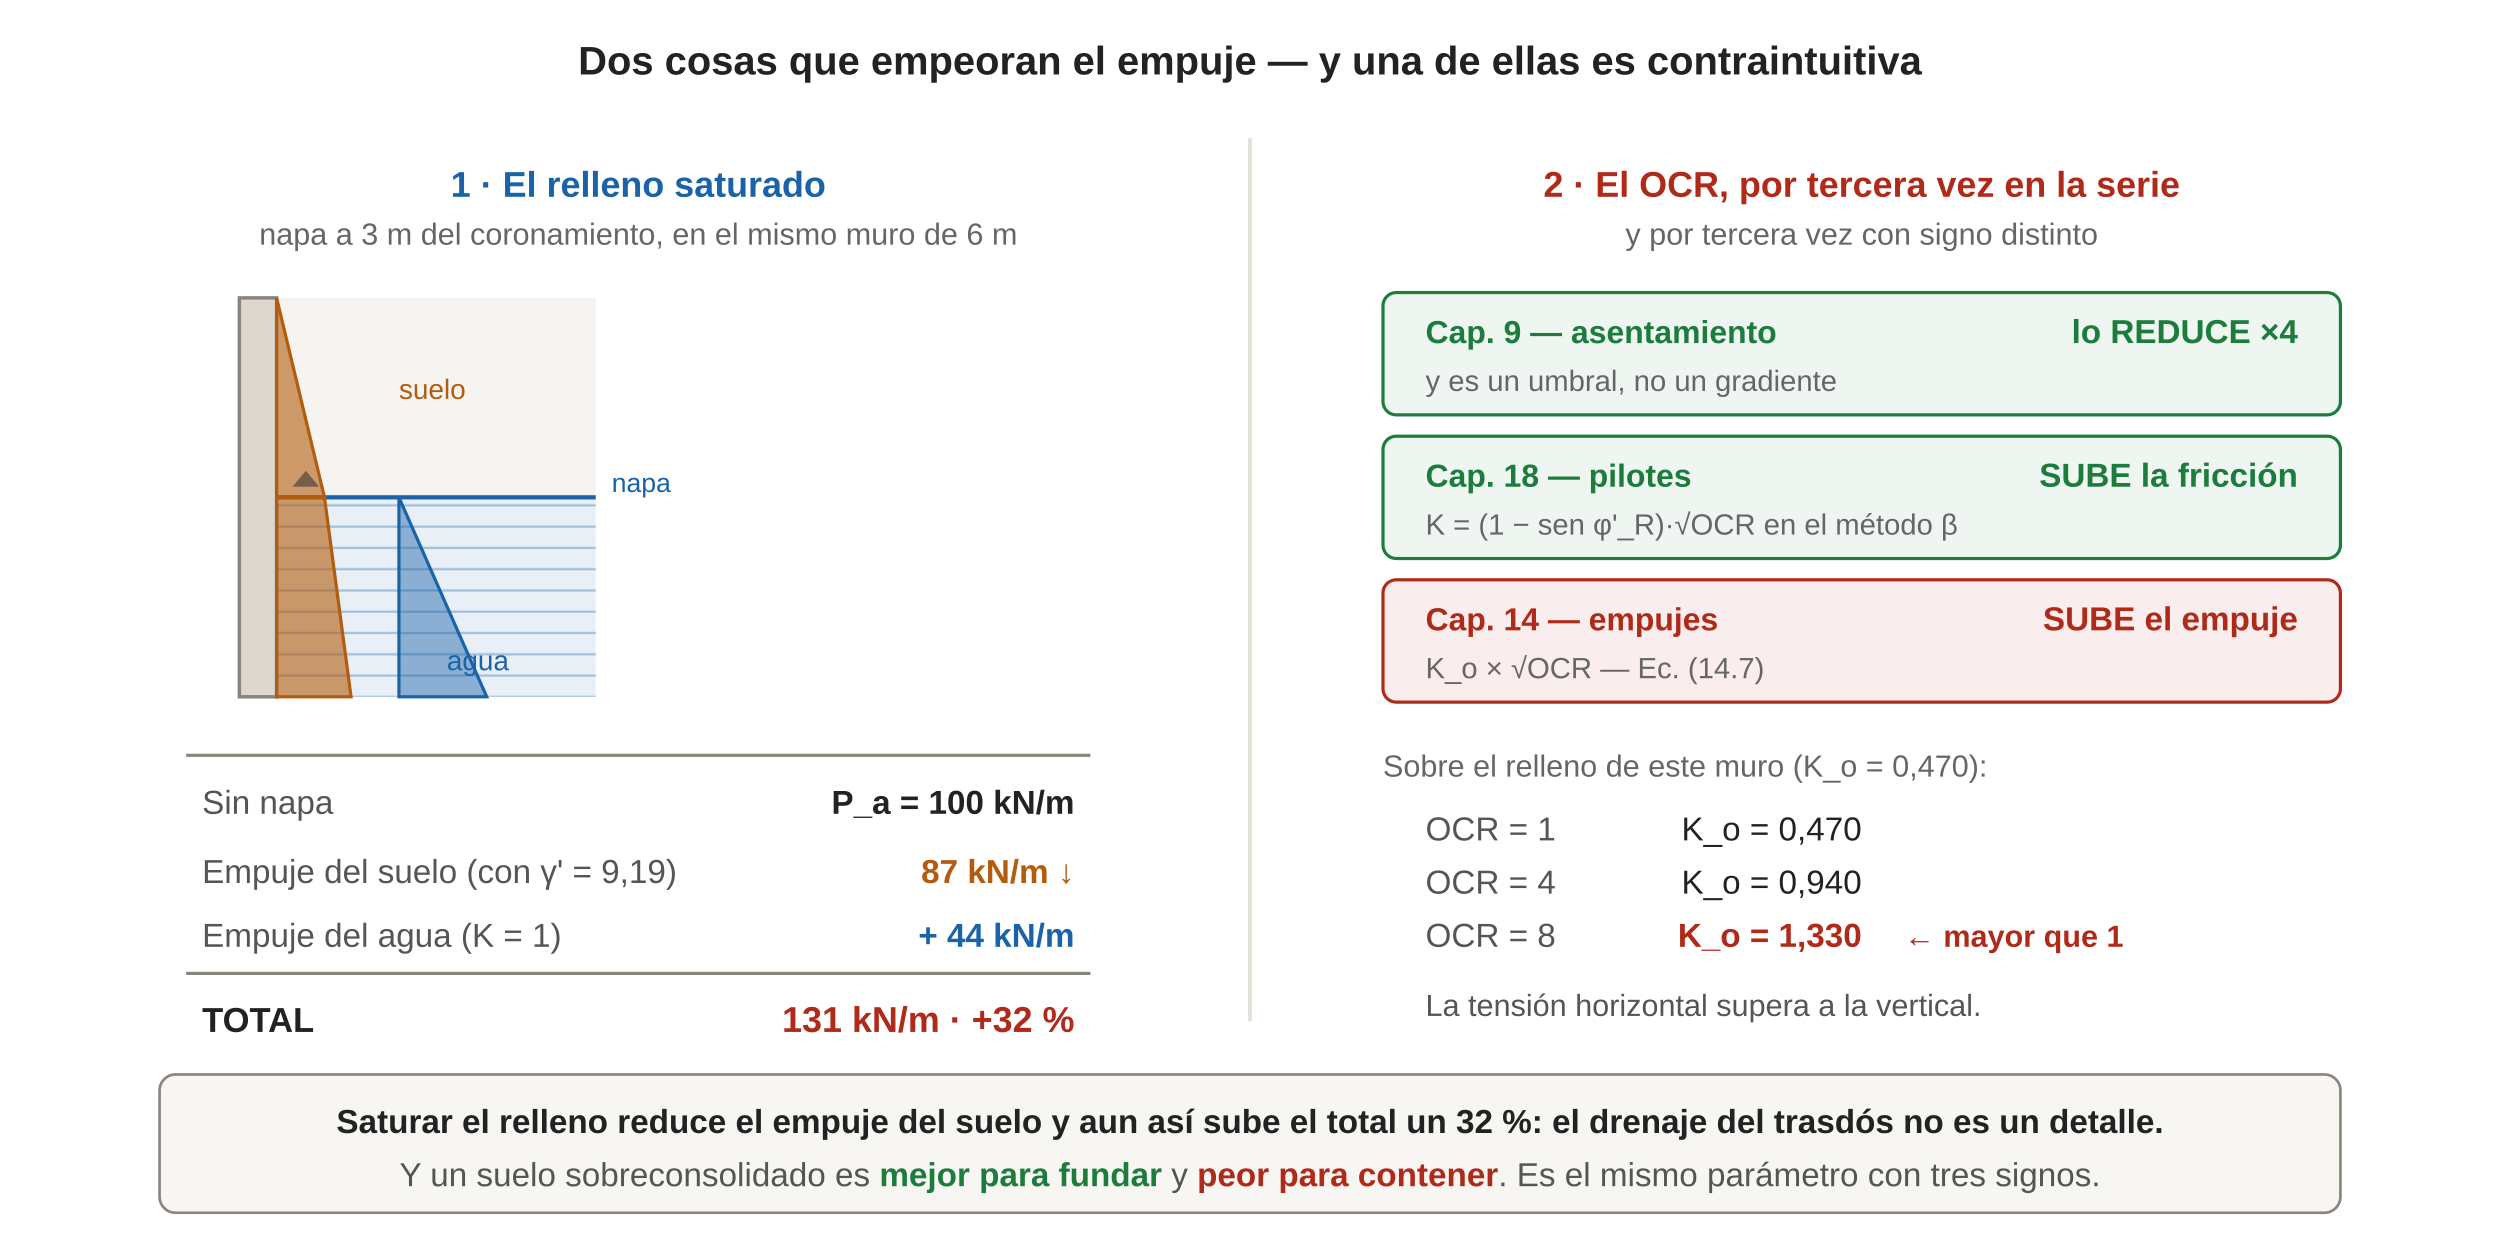
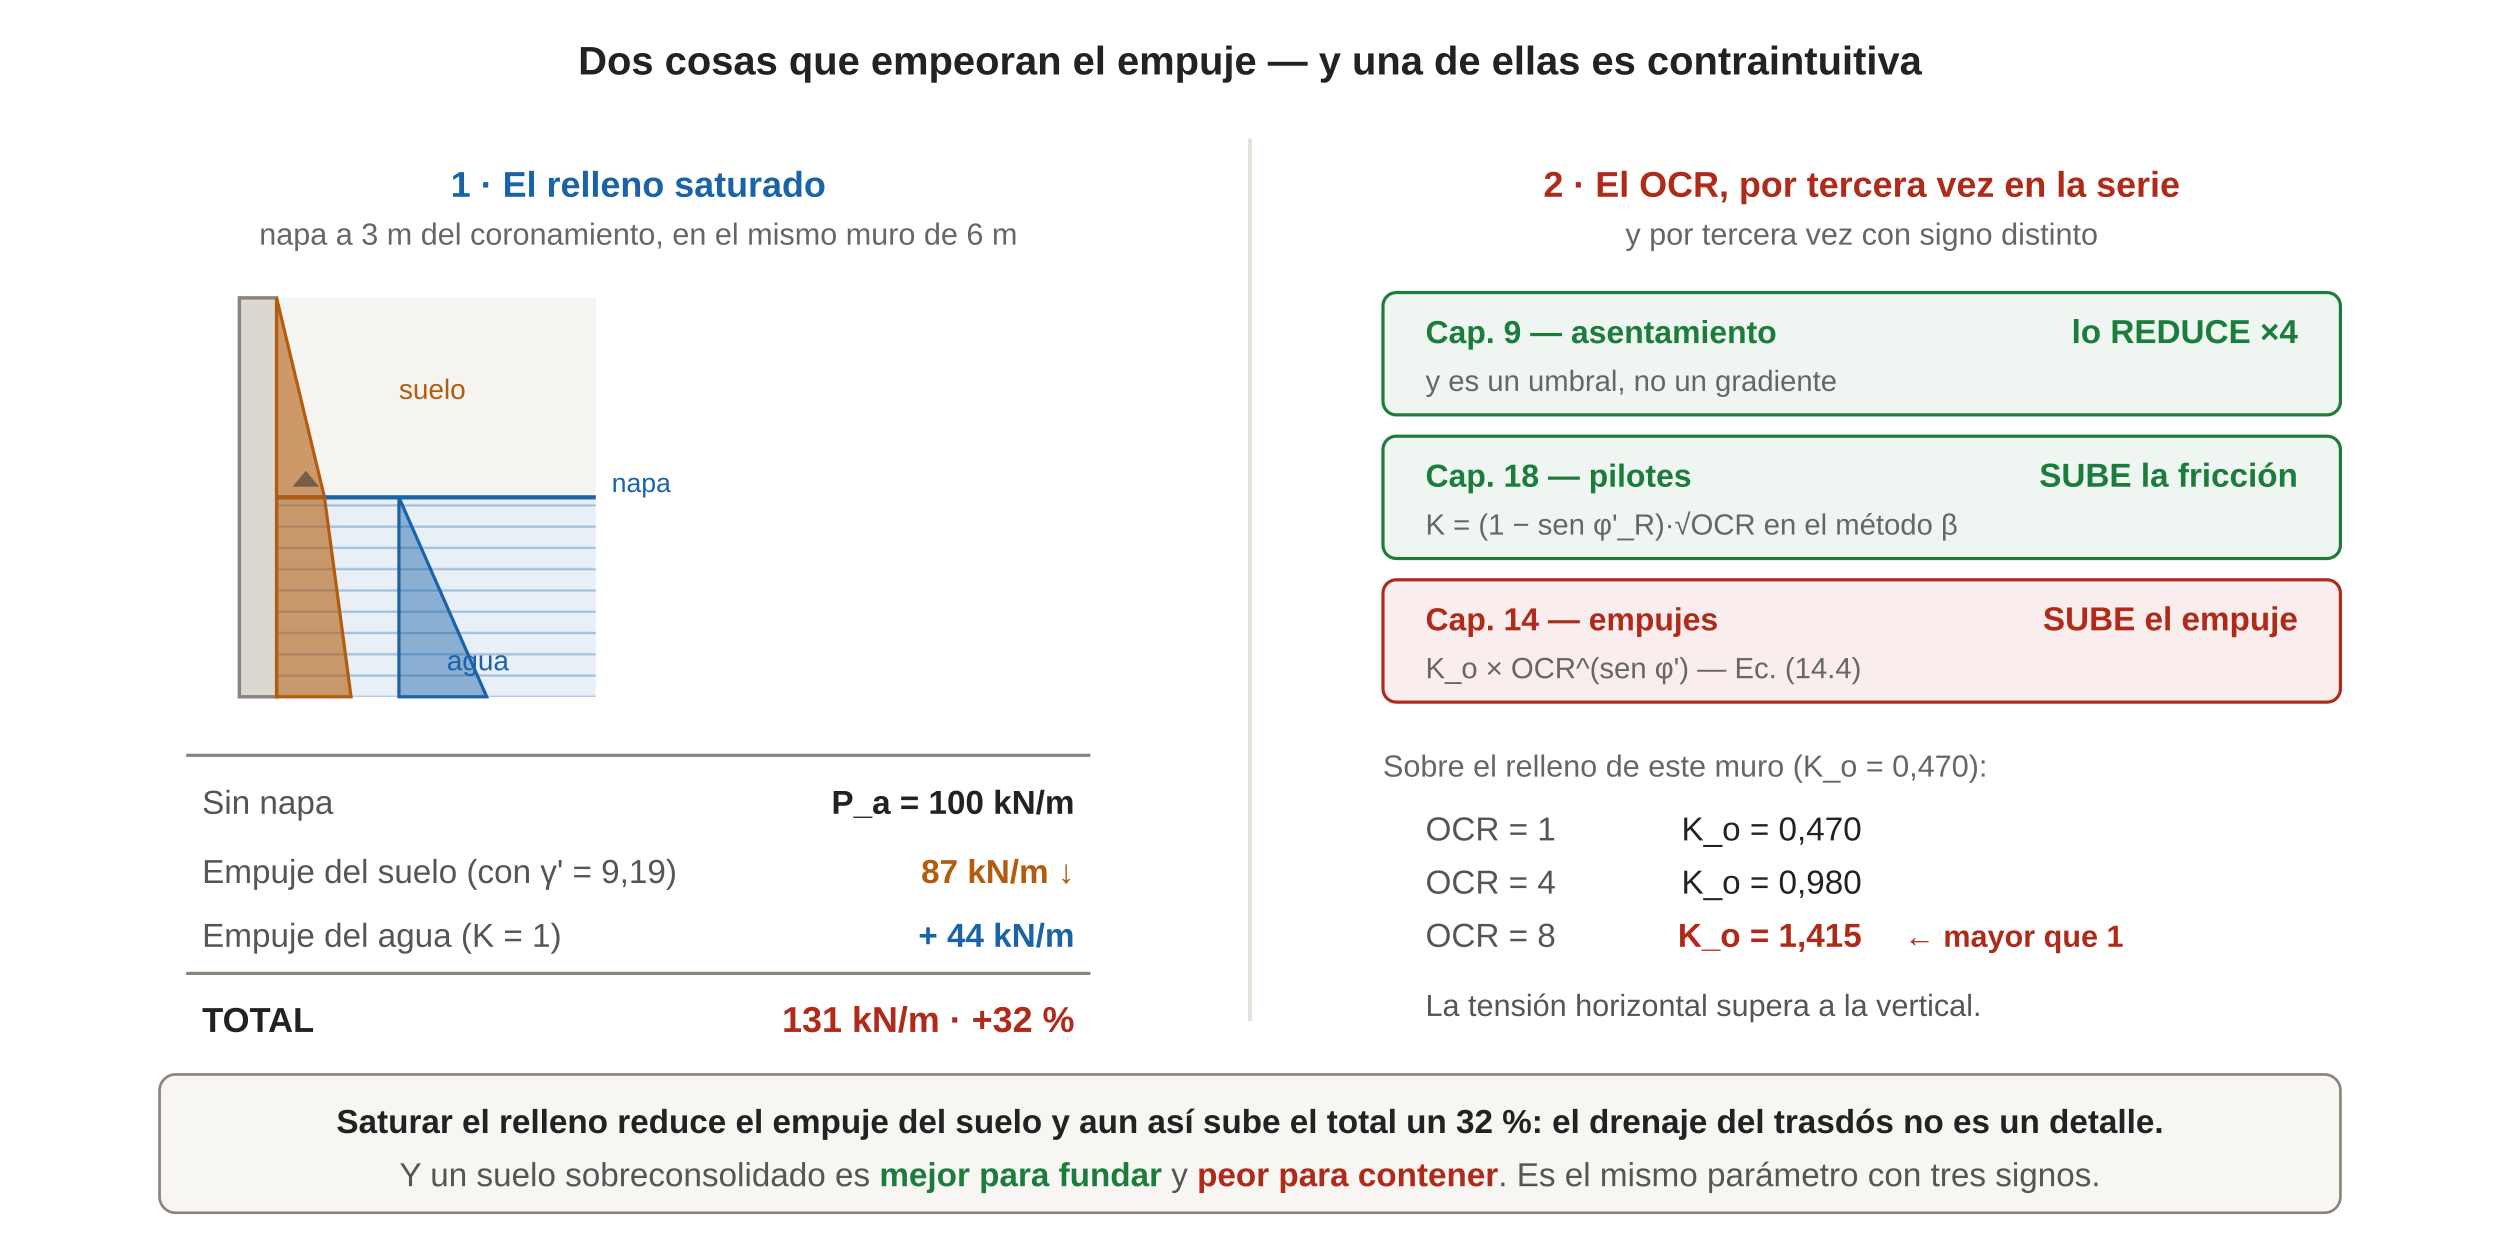
<svg xmlns="http://www.w3.org/2000/svg" viewBox="0 0 940 470" font-family="Segoe UI, Arial, sans-serif">
  <defs>
    <pattern id="ag2" width="8" height="8" patternUnits="userSpaceOnUse">
      <rect width="8" height="8" fill="#1a63a8" fill-opacity="0.10" />
      <line x1="0" y1="6" x2="8" y2="6" stroke="#1a63a8" stroke-width="0.8" opacity="0.35" />
    </pattern>
  </defs>
  <rect width="940" height="470" fill="#ffffff" />
  <text x="470" y="28" font-size="15" text-anchor="middle" fill="#222" font-weight="bold">Dos cosas que empeoran el empuje — y una de ellas es contraintuitiva</text>
  <line x1="470" y1="52" x2="470" y2="384" stroke="#e5e2dc" stroke-width="1.5" />
  <g>
    <text x="240" y="74" font-size="13.5" text-anchor="middle" fill="#1a63a8" font-weight="bold">1 · El relleno saturado</text>
    <text x="240" y="92" font-size="11.5" text-anchor="middle" fill="#666">napa a 3 m del coronamiento, en el mismo muro de 6 m</text>
    <rect x="90" y="112" width="14" height="150" fill="#dcd8d0" stroke="#8a857c" stroke-width="1.3" />
    <rect x="104" y="112" width="120" height="75" fill="#efece6" opacity="0.6" />
    <rect x="104" y="187" width="120" height="75" fill="url(#ag2)" />
    <line x1="104" y1="187" x2="224" y2="187" stroke="#1a63a8" stroke-width="1.6" />
    <path d="M110,183 l5,-6 l5,6 z" fill="#1a63a8" />
    <text x="230" y="185" font-size="10" fill="#1a63a8">napa</text>
    <polygon points="104,112 122,187 104,187" fill="#b35c0e" fill-opacity="0.6" stroke="#b35c0e" stroke-width="1.2" />
    <polygon points="104,187 122,187 132,262 104,262" fill="#b35c0e" fill-opacity="0.6" stroke="#b35c0e" stroke-width="1.2" />
    <polygon points="104,187 137,262 104,262" fill="#1a63a8" fill-opacity="0.45" stroke="#1a63a8" stroke-width="1.2" transform="translate(46,0)" />
    <text x="150" y="150" font-size="10.5" fill="#b35c0e">suelo</text>
    <text x="168" y="252" font-size="10.5" fill="#1a63a8">agua</text>
    <line x1="70" y1="284" x2="410" y2="284" stroke="#8a857c" stroke-width="1.2" />
    <g font-size="12.5">
      <text x="76" y="306" fill="#555">Sin napa</text>
      <text x="404" y="306" fill="#222" text-anchor="end" font-weight="bold">P_a = 100 kN/m</text>
      <text x="76" y="332" fill="#555">Empuje del suelo (con γ' = 9,19)</text>
      <text x="404" y="332" fill="#b35c0e" text-anchor="end" font-weight="bold">87 kN/m  ↓</text>
      <text x="76" y="356" fill="#555">Empuje del agua (K = 1)</text>
      <text x="404" y="356" fill="#1a63a8" text-anchor="end" font-weight="bold">+ 44 kN/m</text>
    </g>
    <line x1="70" y1="366" x2="410" y2="366" stroke="#8a857c" stroke-width="1.2" />
    <text x="76" y="388" font-size="13" fill="#222" font-weight="bold">TOTAL</text>
    <text x="404" y="388" font-size="13.5" fill="#b02a1a" text-anchor="end" font-weight="bold">131 kN/m  ·  +32 %</text>
  </g>
  <g>
    <text x="700" y="74" font-size="13.5" text-anchor="middle" fill="#b02a1a" font-weight="bold">2 · El OCR, por tercera vez en la serie</text>
    <text x="700" y="92" font-size="11.5" text-anchor="middle" fill="#666">y por tercera vez con signo distinto</text>
    <rect x="520" y="110" width="360" height="46" rx="5" fill="#1c7c3c" fill-opacity="0.07" stroke="#1c7c3c" stroke-width="1.2" />
    <text x="536" y="129" font-size="12" fill="#1c7c3c" font-weight="bold">Cap. 9 — asentamiento</text>
    <text x="864" y="129" font-size="12.5" fill="#1c7c3c" text-anchor="end" font-weight="bold">lo REDUCE ×4</text>
    <text x="536" y="147" font-size="11" fill="#666">y es un umbral, no un gradiente</text>
    <rect x="520" y="164" width="360" height="46" rx="5" fill="#1c7c3c" fill-opacity="0.07" stroke="#1c7c3c" stroke-width="1.2" />
    <text x="536" y="183" font-size="12" fill="#1c7c3c" font-weight="bold">Cap. 18 — pilotes</text>
    <text x="864" y="183" font-size="12.5" fill="#1c7c3c" text-anchor="end" font-weight="bold">SUBE la fricción</text>
    <text x="536" y="201" font-size="11" fill="#666">K = (1 − sen φ'_R)·√OCR en el método β</text>
    <rect x="520" y="218" width="360" height="46" rx="5" fill="#b02a1a" fill-opacity="0.08" stroke="#b02a1a" stroke-width="1.2" />
    <text x="536" y="237" font-size="12" fill="#b02a1a" font-weight="bold">Cap. 14 — empujes</text>
    <text x="864" y="237" font-size="12.5" fill="#b02a1a" text-anchor="end" font-weight="bold">SUBE el empuje</text>
-     <text x="536" y="255" font-size="11" fill="#666">K_o × √OCR — Ec. (14.7)</text>
+     <text x="536" y="255" font-size="11" fill="#666">K_o × OCR^(sen φ') — Ec. (14.4)</text>
    <text x="520" y="292" font-size="11.5" fill="#666">Sobre el relleno de este muro (K_o = 0,470):</text>
    <g font-size="12.5">
      <text x="536" y="316" fill="#555">OCR = 1</text>
      <text x="700" y="316" fill="#222" text-anchor="end">K_o = 0,470</text>
      <text x="536" y="336" fill="#555">OCR = 4</text>
-       <text x="700" y="336" fill="#222" text-anchor="end">K_o = 0,940</text>
+       <text x="700" y="336" fill="#222" text-anchor="end">K_o = 0,980</text>
      <text x="536" y="356" fill="#555">OCR = 8</text>
-       <text x="700" y="356" fill="#b02a1a" text-anchor="end" font-weight="bold">K_o = 1,330</text>
+       <text x="700" y="356" fill="#b02a1a" text-anchor="end" font-weight="bold">K_o = 1,415</text>
    </g>
    <text x="716" y="356" font-size="11.5" fill="#b02a1a" font-weight="bold">← mayor que 1</text>
    <text x="536" y="382" font-size="11.5" fill="#555">La tensión horizontal supera a la vertical.</text>
  </g>
  <rect x="60" y="404" width="820" height="52" rx="6" fill="#f7f6f3" stroke="#8a857c" />
  <text x="470" y="426" font-size="12.5" text-anchor="middle" fill="#222" font-weight="bold">Saturar el relleno reduce el empuje del suelo y aun así sube el total un 32 %: el drenaje del trasdós no es un detalle.</text>
  <text x="470" y="446" font-size="12.5" text-anchor="middle" fill="#555">Y un suelo sobreconsolidado es <tspan font-weight="bold" fill="#1c7c3c">mejor para fundar</tspan> y <tspan font-weight="bold" fill="#b02a1a">peor para contener</tspan>. Es el mismo parámetro con tres signos.</text>
</svg>
